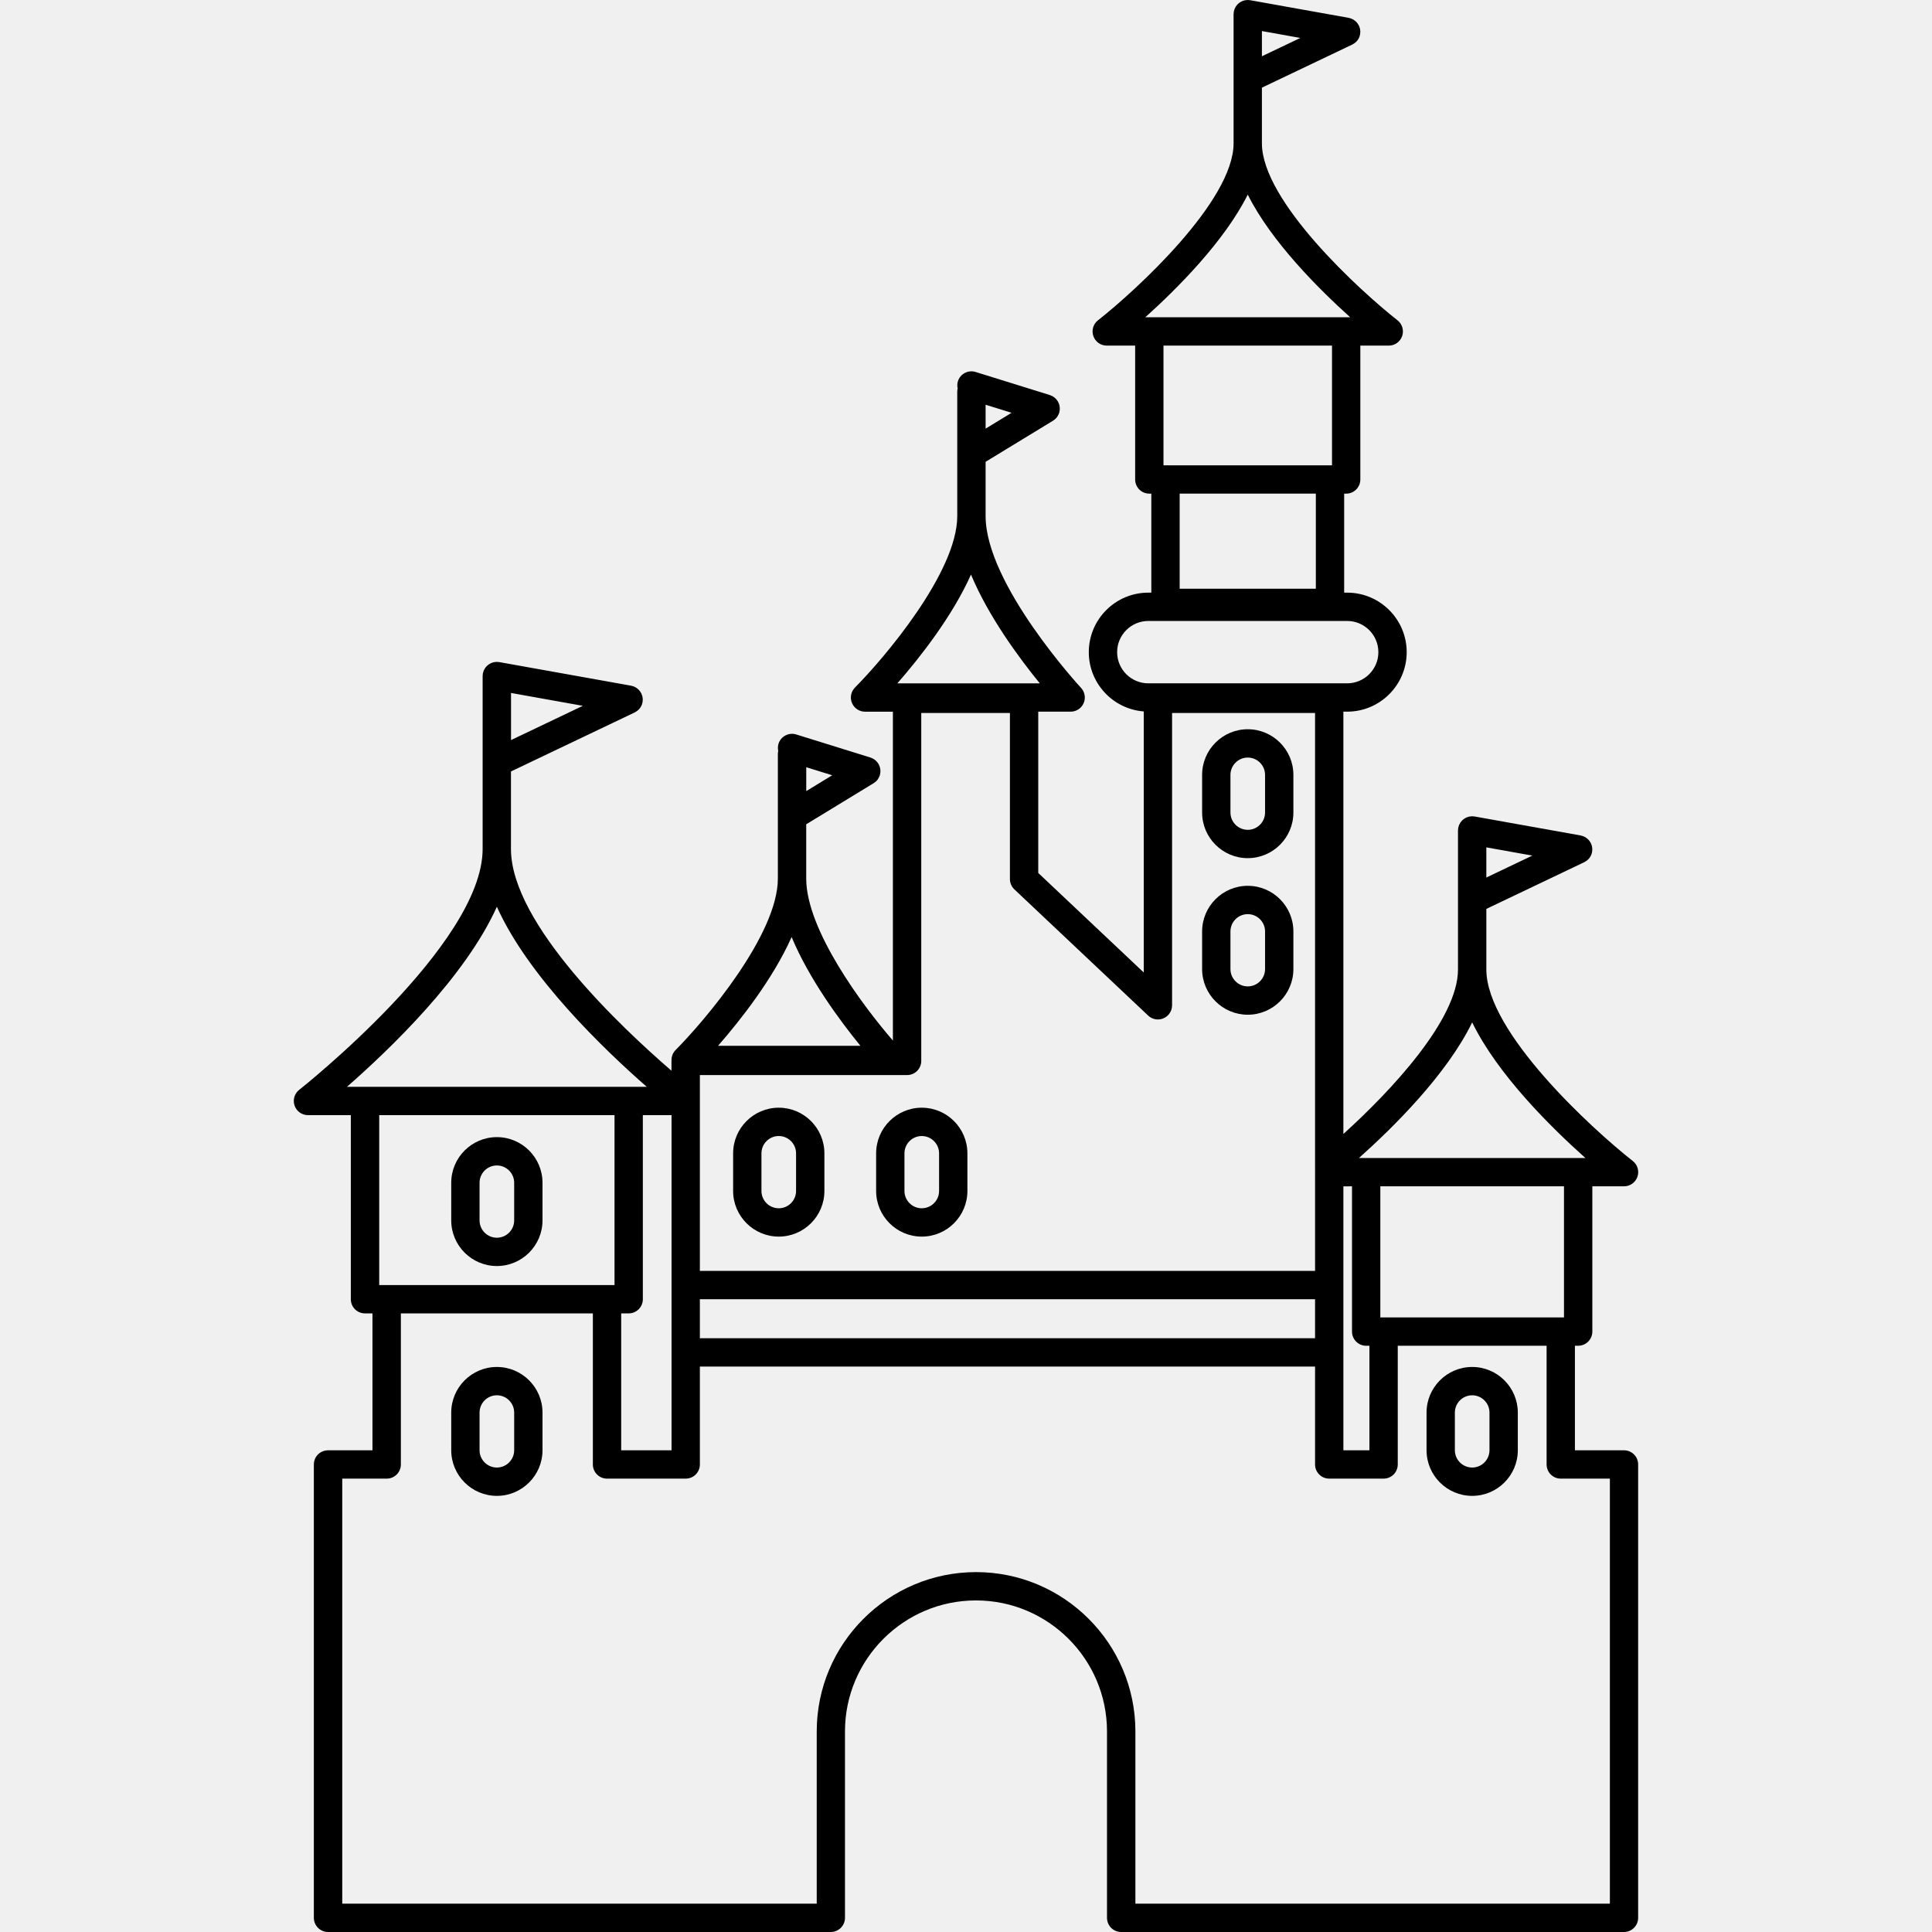
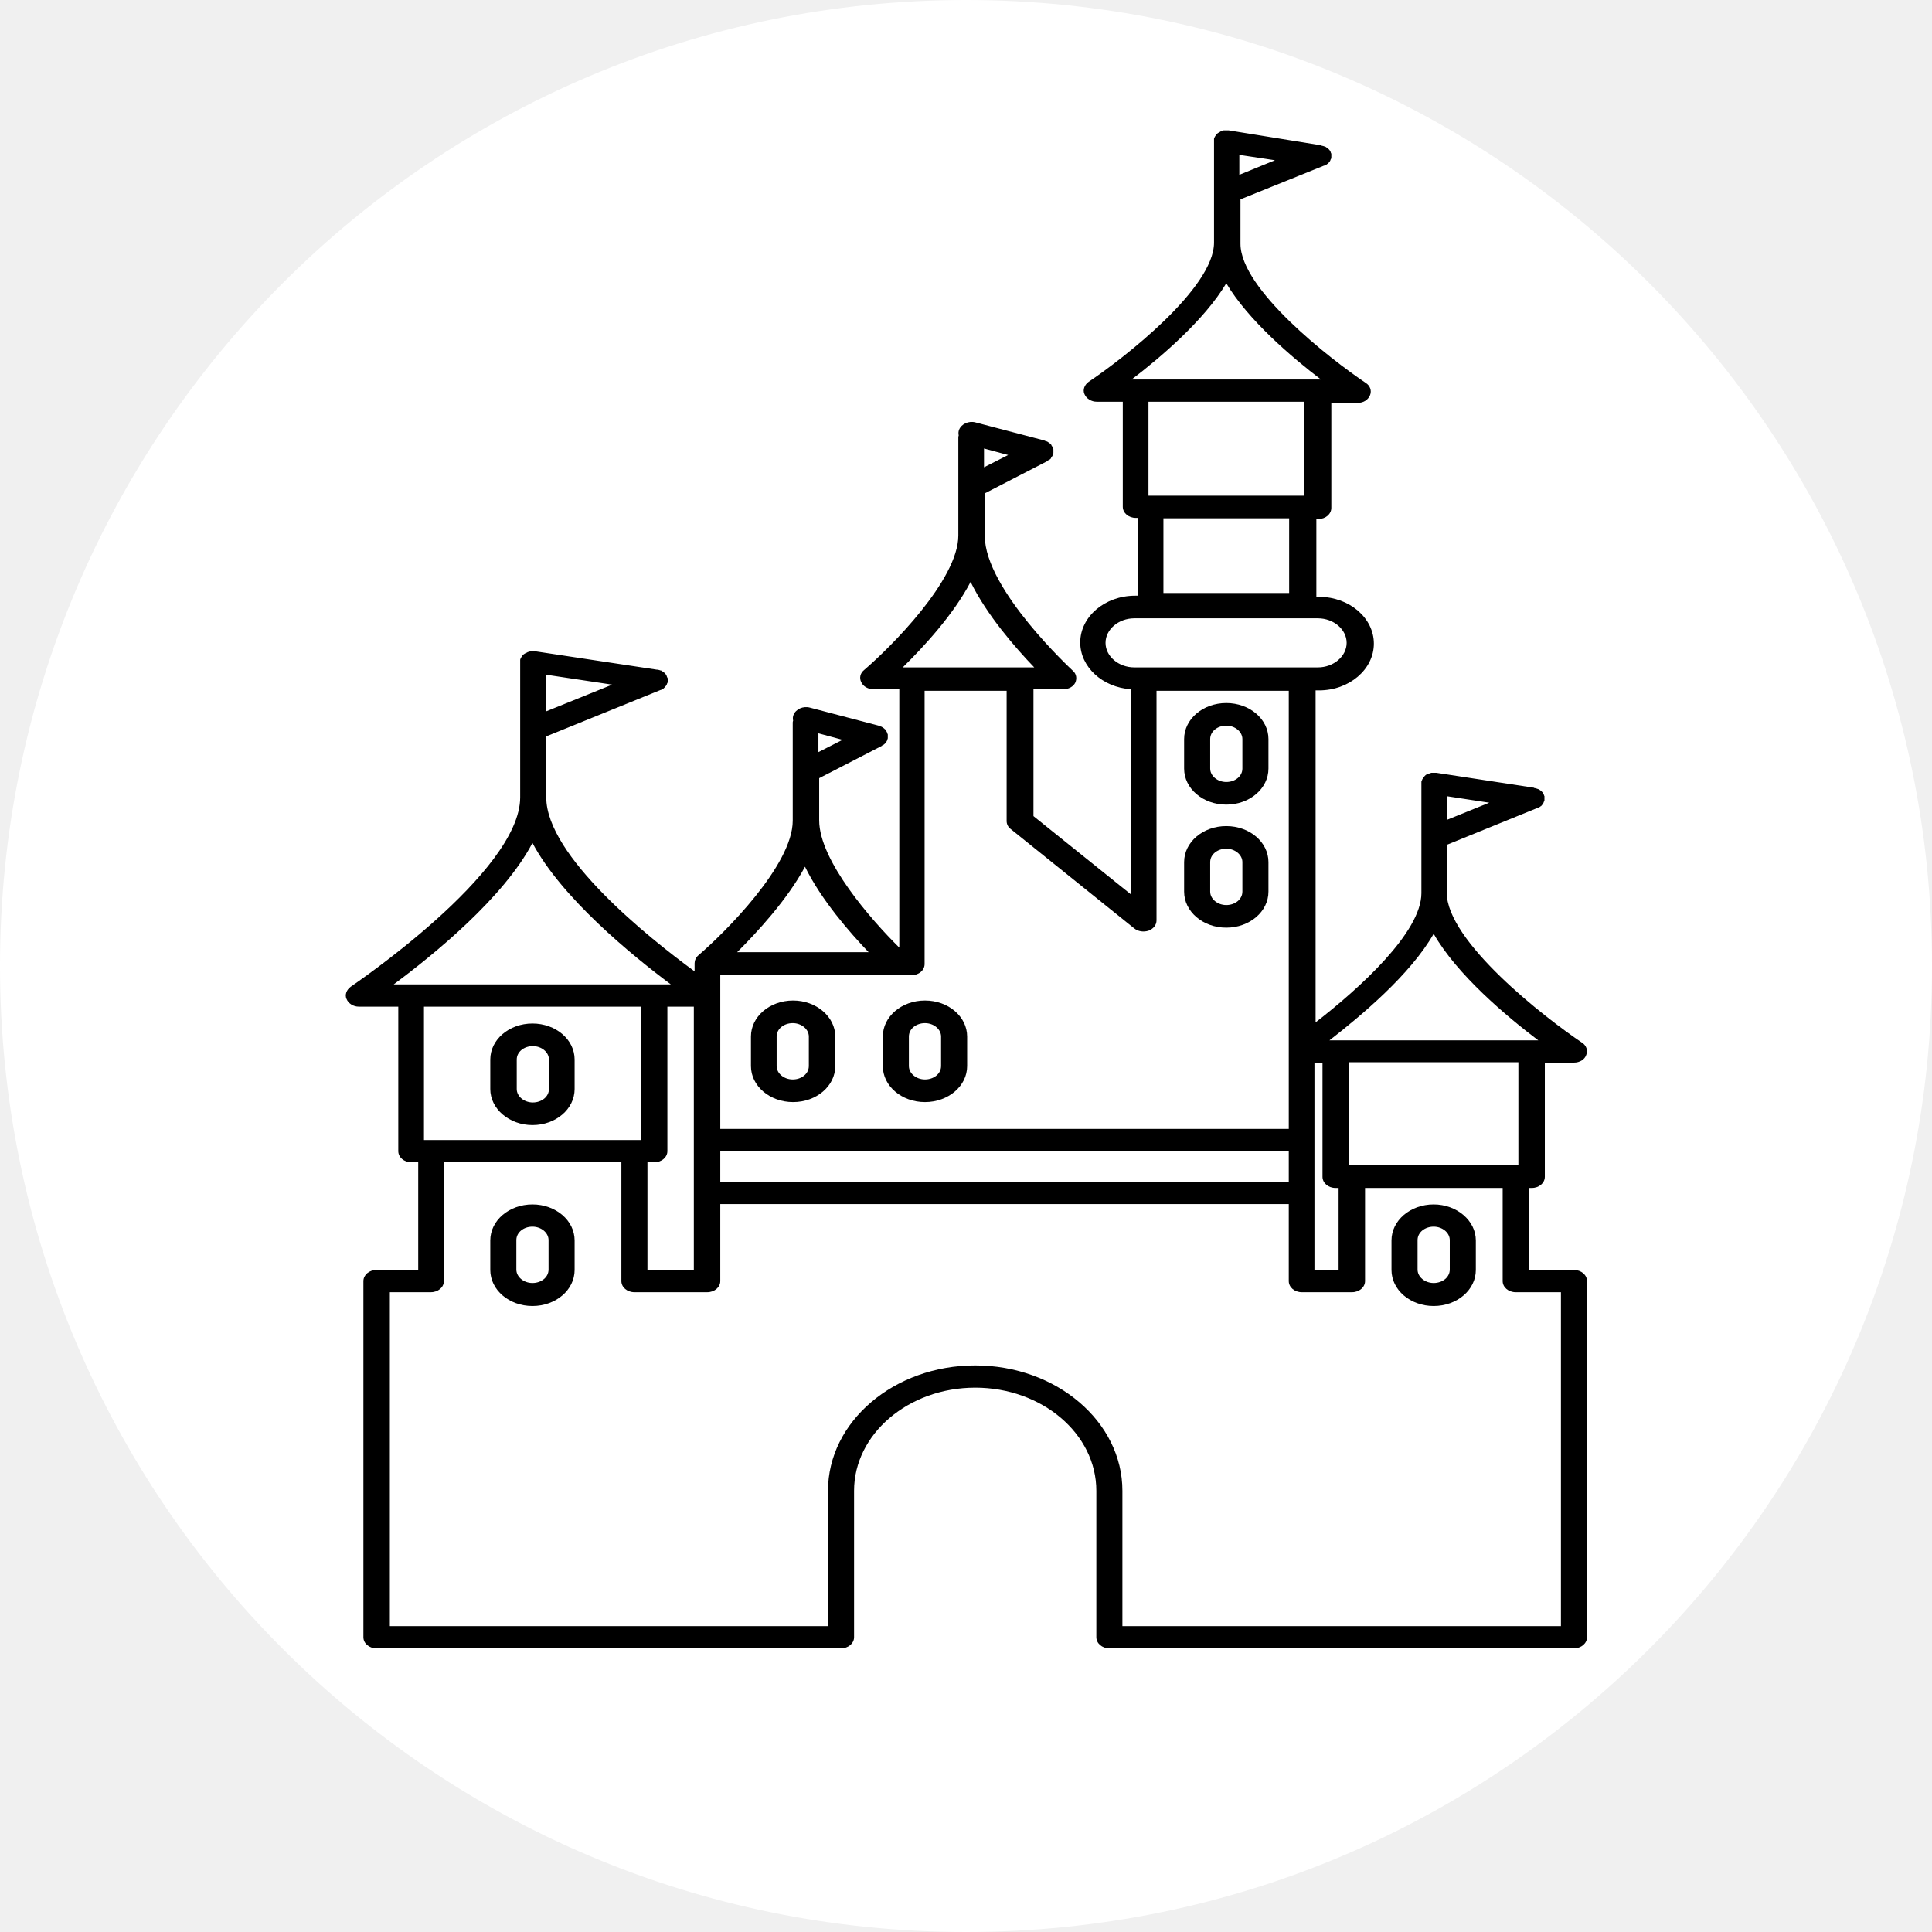
- <svg xmlns="http://www.w3.org/2000/svg" version="1.1" id="Capa_1" x="0px" y="0px" width="529.227px" height="529.227px" viewBox="0 0 529.227 529.227" style="enable-background:new 0 0 529.227 529.227;" xml:space="preserve">
+ <svg xmlns="http://www.w3.org/2000/svg" version="1.1" id="Capa_1" x="0px" y="0px" viewBox="0 0 504 504" style="enable-background:new 0 0 504 504;" xml:space="preserve">
+   <style type="text/css">
+ 	.st0{fill:#FFFFFF;}
+ </style>
+   <circle class="st0" cx="252" cy="252" r="252" />
  <g>
    <g>
-       <path d="M444.866,397.277h-13.453v-28.641h0.891c2.143,0,3.88-1.736,3.88-3.881v-39.792h8.684c1.654,0,3.128-1.052,3.669-2.614    c0.54-1.562,0.027-3.296-1.271-4.318c-11.157-8.766-40.114-35.275-40.114-52.453v-16.604l26.823-12.796    c0.039-0.02,0.07-0.045,0.106-0.066c0.141-0.072,0.272-0.155,0.404-0.243c0.075-0.052,0.152-0.098,0.222-0.153    c0.128-0.101,0.242-0.213,0.356-0.328c0.054-0.055,0.114-0.104,0.164-0.162c0.307-0.354,0.556-0.767,0.721-1.225    c0.029-0.08,0.045-0.166,0.068-0.246c0.036-0.13,0.082-0.254,0.105-0.392c0.002-0.018,0.001-0.033,0.004-0.053    c0.027-0.152,0.028-0.308,0.036-0.465c0.004-0.101,0.021-0.202,0.016-0.301c-0.004-0.126-0.027-0.25-0.047-0.377    c-0.018-0.128-0.024-0.256-0.056-0.381c-0.022-0.096-0.062-0.188-0.091-0.285c-0.048-0.148-0.094-0.3-0.159-0.441    c-0.008-0.019-0.01-0.034-0.021-0.051c-0.035-0.083-0.092-0.151-0.136-0.229c-0.076-0.129-0.144-0.257-0.229-0.376    c-0.075-0.1-0.156-0.188-0.238-0.278c-0.083-0.097-0.169-0.195-0.264-0.285c-0.088-0.083-0.188-0.155-0.286-0.229    c-0.104-0.08-0.202-0.159-0.313-0.228c-0.104-0.065-0.218-0.115-0.327-0.171c-0.114-0.057-0.227-0.116-0.346-0.161    c-0.136-0.05-0.271-0.08-0.409-0.116c-0.092-0.023-0.176-0.06-0.27-0.078l-29.033-5.2c-0.112-0.02-0.223-0.015-0.334-0.025    c-0.117-0.011-0.229-0.035-0.35-0.035c-0.021,0-0.032,0.005-0.052,0.005c-0.144,0.002-0.283,0.027-0.424,0.043    c-0.116,0.015-0.235,0.021-0.349,0.043c-0.128,0.026-0.244,0.075-0.367,0.114c-0.118,0.038-0.241,0.068-0.352,0.116    c-0.117,0.05-0.225,0.12-0.335,0.183c-0.105,0.059-0.217,0.109-0.314,0.178c-0.118,0.08-0.222,0.18-0.33,0.272    c-0.08,0.067-0.163,0.127-0.238,0.201c-0.104,0.106-0.189,0.226-0.284,0.344c-0.062,0.078-0.132,0.151-0.188,0.234    c-0.075,0.108-0.129,0.231-0.188,0.348c-0.058,0.108-0.121,0.212-0.168,0.325c-0.042,0.102-0.065,0.211-0.1,0.317    c-0.043,0.14-0.094,0.28-0.123,0.43c-0.002,0.016-0.01,0.027-0.012,0.045c-0.024,0.116-0.02,0.231-0.028,0.347    c-0.01,0.112-0.033,0.222-0.033,0.338v38.103c0,13.652-18.29,33.193-31.396,45.041V194.944h1.041    c8.989,0,16.303-7.312,16.303-16.3c0-8.989-7.312-16.303-16.303-16.303h-0.825v-27.119h0.55c2.145,0,3.88-1.737,3.88-3.88V94.674    h7.786c1.652,0,3.125-1.051,3.667-2.614c0.541-1.563,0.028-3.298-1.271-4.319c-10.331-8.116-37.144-32.65-37.144-48.487V24.012    l24.754-11.806c0.039-0.019,0.07-0.045,0.106-0.063c0.141-0.072,0.273-0.156,0.403-0.245c0.076-0.05,0.151-0.097,0.224-0.152    c0.127-0.101,0.242-0.213,0.354-0.328c0.055-0.054,0.115-0.104,0.164-0.161c0.31-0.354,0.559-0.769,0.724-1.226    c0.025-0.08,0.043-0.165,0.067-0.247c0.036-0.129,0.081-0.255,0.106-0.39c0.002-0.019,0.001-0.035,0.004-0.054    c0.026-0.153,0.028-0.309,0.036-0.466c0.004-0.101,0.019-0.2,0.015-0.3c-0.003-0.127-0.027-0.249-0.046-0.376    c-0.017-0.13-0.024-0.257-0.056-0.383c-0.023-0.096-0.063-0.188-0.093-0.285c-0.048-0.148-0.093-0.299-0.159-0.441    c-0.009-0.018-0.011-0.032-0.02-0.051c-0.039-0.083-0.095-0.154-0.141-0.234c-0.073-0.125-0.139-0.252-0.226-0.369    c-0.074-0.104-0.162-0.194-0.242-0.29c-0.082-0.093-0.161-0.188-0.252-0.271c-0.096-0.089-0.2-0.164-0.305-0.243    c-0.095-0.074-0.188-0.149-0.293-0.212c-0.114-0.071-0.235-0.127-0.355-0.187c-0.104-0.051-0.205-0.106-0.314-0.146    c-0.146-0.056-0.298-0.092-0.451-0.13c-0.08-0.021-0.153-0.053-0.236-0.069L342.479,0.06c-0.114-0.021-0.227-0.017-0.339-0.026    C342.024,0.023,341.912,0,341.794,0c-0.019,0-0.031,0.004-0.049,0.005c-0.146,0.002-0.29,0.026-0.433,0.045    c-0.114,0.014-0.23,0.018-0.341,0.041c-0.116,0.027-0.228,0.071-0.341,0.104c-0.13,0.042-0.262,0.076-0.387,0.13    c-0.087,0.037-0.168,0.091-0.253,0.137c-0.134,0.072-0.273,0.137-0.396,0.223c-0.086,0.058-0.159,0.133-0.241,0.198    c-0.111,0.09-0.229,0.174-0.326,0.276c-0.083,0.085-0.152,0.185-0.229,0.276c-0.08,0.1-0.169,0.192-0.24,0.3    c-0.065,0.098-0.111,0.206-0.168,0.31c-0.065,0.119-0.136,0.233-0.188,0.359c-0.038,0.098-0.062,0.203-0.093,0.304    c-0.046,0.146-0.097,0.287-0.127,0.44c-0.002,0.015-0.01,0.028-0.014,0.045c-0.021,0.116-0.018,0.231-0.026,0.347    c-0.01,0.112-0.031,0.221-0.031,0.339v35.375c0,15.837-26.812,40.371-37.144,48.487c-1.303,1.021-1.811,2.756-1.27,4.319    c0.54,1.562,2.012,2.614,3.666,2.614h7.785v36.668c0,2.143,1.737,3.88,3.879,3.88h0.551v27.119h-0.826    c-8.987,0-16.3,7.313-16.3,16.302c0,8.566,6.646,15.596,15.052,16.239v71.509l-28.9-27.267v-44.178h8.878    c1.542,0,2.938-0.915,3.557-2.33c0.618-1.414,0.337-3.059-0.715-4.19c-0.26-0.282-26.14-28.365-26.14-47.051V126.5l18.478-11.266    c0.033-0.021,0.062-0.049,0.095-0.071c0.146-0.096,0.284-0.201,0.417-0.316c0.052-0.044,0.104-0.085,0.151-0.131    c0.168-0.16,0.322-0.333,0.46-0.521c0.019-0.025,0.027-0.051,0.045-0.076c0.114-0.164,0.215-0.337,0.302-0.52    c0.037-0.08,0.064-0.162,0.098-0.243c0.037-0.093,0.082-0.184,0.113-0.282c0.013-0.037,0.014-0.075,0.024-0.11    c0.038-0.138,0.063-0.28,0.083-0.422c0.021-0.112,0.041-0.226,0.048-0.338c0.012-0.13,0.007-0.263,0.002-0.395    c-0.004-0.122-0.004-0.241-0.02-0.359c-0.016-0.125-0.045-0.247-0.074-0.372c-0.025-0.123-0.053-0.243-0.091-0.364    c-0.037-0.112-0.087-0.221-0.135-0.332c-0.057-0.127-0.11-0.25-0.18-0.371c-0.021-0.033-0.029-0.074-0.052-0.107    c-0.04-0.066-0.095-0.12-0.138-0.184c-0.079-0.113-0.16-0.227-0.25-0.332c-0.081-0.092-0.167-0.178-0.254-0.261    c-0.093-0.089-0.189-0.175-0.291-0.256c-0.103-0.08-0.206-0.149-0.315-0.217c-0.104-0.065-0.205-0.128-0.314-0.184    c-0.127-0.063-0.255-0.113-0.386-0.163c-0.072-0.027-0.136-0.067-0.21-0.089l-20.34-6.324c-2.047-0.637-4.221,0.507-4.857,2.553    c-0.204,0.661-0.207,1.329-0.071,1.96c-0.063,0.279-0.104,0.564-0.104,0.859v34.109c0,15.44-20.221,39.128-28.012,46.954    c-1.104,1.11-1.434,2.777-0.834,4.227c0.602,1.447,2.015,2.393,3.582,2.393h7.636v90.092c-8.334-9.629-23.745-30.334-23.745-44.37    v-14.875l18.479-11.266c0.034-0.021,0.061-0.049,0.095-0.071c0.146-0.096,0.284-0.202,0.418-0.315    c0.052-0.044,0.106-0.084,0.154-0.132c0.167-0.16,0.323-0.332,0.458-0.522c0.013-0.02,0.024-0.039,0.036-0.056    c0.117-0.172,0.224-0.351,0.314-0.542c0.032-0.075,0.061-0.15,0.088-0.228c0.041-0.097,0.087-0.191,0.12-0.296    c0.013-0.038,0.014-0.08,0.025-0.117c0.036-0.135,0.06-0.268,0.081-0.403c0.02-0.118,0.041-0.236,0.05-0.353    c0.011-0.128,0.004-0.252,0-0.38c-0.005-0.126-0.005-0.248-0.02-0.372c-0.016-0.125-0.046-0.243-0.072-0.364    c-0.029-0.125-0.053-0.249-0.094-0.369c-0.036-0.112-0.086-0.22-0.135-0.33c-0.056-0.127-0.11-0.252-0.18-0.373    c-0.02-0.036-0.027-0.073-0.052-0.107c-0.04-0.068-0.093-0.121-0.136-0.185c-0.081-0.115-0.161-0.228-0.252-0.332    c-0.081-0.092-0.166-0.179-0.256-0.263c-0.09-0.086-0.186-0.175-0.288-0.252c-0.104-0.08-0.21-0.151-0.319-0.22    c-0.103-0.064-0.204-0.129-0.312-0.183c-0.126-0.063-0.255-0.115-0.389-0.166c-0.071-0.026-0.135-0.064-0.207-0.086l-20.34-6.325    c-2.045-0.637-4.222,0.508-4.857,2.554c-0.204,0.661-0.207,1.328-0.073,1.961c-0.062,0.276-0.104,0.562-0.104,0.858v34.109    c0,15.442-20.218,39.13-28.009,46.955c-0.771,0.772-1.154,1.813-1.118,2.864c-0.001,0.043-0.014,0.082-0.014,0.127v2.686    c-13.478-11.632-43.969-40.223-43.969-60.734v-21.243l33.897-16.169c0.037-0.018,0.069-0.045,0.105-0.064    c0.141-0.074,0.276-0.158,0.407-0.245c0.074-0.051,0.15-0.098,0.218-0.153c0.131-0.103,0.248-0.217,0.364-0.337    c0.052-0.052,0.108-0.098,0.158-0.153c0.309-0.354,0.557-0.769,0.722-1.226c0.029-0.079,0.043-0.159,0.067-0.241    c0.036-0.131,0.083-0.258,0.108-0.397c0.003-0.019,0.001-0.037,0.004-0.055c0.025-0.15,0.027-0.303,0.034-0.455    c0.005-0.104,0.022-0.21,0.018-0.312c-0.004-0.122-0.029-0.243-0.044-0.363c-0.02-0.134-0.028-0.267-0.058-0.395    c-0.023-0.092-0.062-0.182-0.091-0.271c-0.049-0.155-0.096-0.309-0.162-0.458c-0.007-0.016-0.01-0.031-0.017-0.048    c-0.039-0.08-0.093-0.145-0.136-0.223c-0.073-0.13-0.144-0.261-0.232-0.382c-0.074-0.102-0.157-0.189-0.241-0.283    c-0.082-0.095-0.164-0.192-0.256-0.278c-0.094-0.088-0.196-0.162-0.298-0.241c-0.099-0.075-0.192-0.151-0.299-0.217    c-0.113-0.07-0.233-0.125-0.35-0.183c-0.105-0.052-0.208-0.107-0.32-0.148c-0.149-0.056-0.301-0.094-0.456-0.131    c-0.08-0.021-0.149-0.052-0.23-0.066l-36.106-6.466c-0.107-0.019-0.215-0.014-0.322-0.024c-0.121-0.012-0.237-0.036-0.36-0.036    c-0.02,0-0.035,0.005-0.055,0.005c-0.132,0.001-0.256,0.026-0.385,0.039c-0.131,0.016-0.264,0.022-0.39,0.05    c-0.103,0.021-0.196,0.062-0.295,0.091c-0.145,0.044-0.293,0.08-0.427,0.14c-0.083,0.036-0.157,0.087-0.237,0.131    c-0.139,0.074-0.284,0.141-0.411,0.233c-0.088,0.058-0.162,0.134-0.244,0.198c-0.109,0.088-0.224,0.174-0.323,0.273    c-0.083,0.085-0.156,0.188-0.233,0.283c-0.08,0.097-0.164,0.188-0.235,0.294c-0.065,0.098-0.112,0.207-0.169,0.311    c-0.064,0.119-0.134,0.234-0.187,0.358c-0.041,0.099-0.062,0.205-0.095,0.307c-0.047,0.143-0.095,0.286-0.126,0.437    c-0.002,0.016-0.01,0.028-0.012,0.044c-0.023,0.117-0.02,0.232-0.028,0.349c-0.01,0.112-0.033,0.222-0.033,0.336v47.38    c0,26.199-49.742,65.576-50.246,65.97c-1.3,1.023-1.81,2.757-1.27,4.32c0.541,1.562,2.013,2.613,3.666,2.613h11.743v50.428    c0,2.143,1.737,3.881,3.88,3.881h2.051v37.504H89.852c-2.142,0-3.879,1.736-3.879,3.879v124.188c0,2.143,1.737,3.879,3.879,3.879    h137.73c2.142,0,3.88-1.736,3.88-3.879v-51.059c0-19.789,16.099-35.887,35.888-35.887c19.787,0,35.887,16.098,35.887,35.887    v51.059c0,2.143,1.736,3.879,3.88,3.879h137.733c2.144,0,3.88-1.736,3.88-3.879V401.158    C448.746,399.012,447.007,397.277,444.866,397.277z M345.672,8.51l10.522,1.884l-10.522,5.02V8.51z M341.792,53.309    c6.446,12.896,19.506,25.908,28.071,33.603h-1.108h-53.922h-1.107C322.288,79.216,335.345,66.206,341.792,53.309z M364.875,94.67    v32.789h-0.55h-45.064h-0.551V94.67H364.875z M360.445,135.221v26.039h-37.305v-26.039H360.445z M269.986,110.867l7.107,2.21    l-7.107,4.335V110.867z M265.981,157.391c4.821,11.552,13.245,22.928,18.845,29.794h-39.011    C251.834,180.291,260.828,168.931,265.981,157.391z M428.42,360.878h-0.889h-48.533h-0.889v-35.914h50.31L428.42,360.878    L428.42,360.878z M407.147,232.115l12.596,2.257l-12.596,6.009V232.115z M403.269,280.059c6.959,14.305,21.7,28.846,31.01,37.146    h-1.975h-58.069h-1.976C381.564,308.904,396.309,294.367,403.269,280.059z M370.352,324.966v39.794    c0,2.143,1.736,3.881,3.88,3.881h0.89v28.639h-7.132v-72.312L370.352,324.966L370.352,324.966z M191.713,355.891H360.23v10.689    H191.713V355.891z M306.014,178.642c0-4.713,3.833-8.543,8.54-8.543h54.475c4.713,0,8.544,3.833,8.544,8.543    c0,4.71-3.833,8.541-8.544,8.541h-54.475C309.847,187.185,306.014,183.352,306.014,178.642z M314.522,278.203    c1.124,1.062,2.774,1.357,4.197,0.742c1.425-0.615,2.345-2.018,2.345-3.564v-80.072h39.166v121.962    c0,1.269,0.002,4.016,0.002,7.405v23.454H191.713V294.49h56.766c2.143,0,3.879-1.735,3.879-3.881v-95.298h24.287v45.485    c0,1.068,0.439,2.089,1.215,2.823L314.522,278.203z M220.855,210.16l7.107,2.21l-7.107,4.335V210.16z M216.847,256.684    c4.826,11.555,13.247,22.93,18.85,29.795h-39.011C202.705,279.586,211.698,268.227,216.847,256.684z M183.954,397.277H170.16    v-37.504h2.053c2.143,0,3.879-1.738,3.879-3.879v-50.429h7.862V397.277L183.954,397.277z M139.985,189.821l19.669,3.524    l-19.669,9.382V189.821z M136.106,248.383c8.587,19.156,29.364,39.09,41.054,49.322h-4.946H99.999h-4.948    C106.741,287.472,127.518,267.54,136.106,248.383z M168.333,305.466v46.548h-2.053h-60.352h-2.051v-46.548H168.333z     M440.986,521.463h-129.97v-47.176c0-24.064-19.583-43.646-43.646-43.646c-24.067,0-43.646,19.582-43.646,43.646v47.176H93.752    V405.037h12.177c2.141,0,3.88-1.738,3.88-3.881v-41.383h52.592v41.383c0,2.143,1.737,3.881,3.88,3.881h21.554    c2.141,0,3.879-1.738,3.879-3.881V374.34h168.517v26.816c0,2.143,1.736,3.881,3.88,3.881h14.892c2.144,0,3.88-1.738,3.88-3.881    v-32.52h40.773v32.52c0,2.143,1.736,3.881,3.88,3.881h13.452v116.426H440.986z" />
-       <path d="M136.106,346.8c6.893,0,12.5-5.608,12.5-12.503v-10.305c0-6.894-5.607-12.502-12.5-12.502    c-6.895,0-12.502,5.608-12.502,12.502v10.306C123.604,341.193,129.212,346.8,136.106,346.8z M131.363,323.994    c0-2.613,2.127-4.741,4.742-4.741c2.613,0,4.741,2.128,4.741,4.741v10.307c0,2.614-2.13,4.743-4.741,4.743    c-2.615,0-4.742-2.129-4.742-4.743V323.994z" />
-       <path d="M136.106,374.449c-6.895,0-12.502,5.607-12.502,12.5v10.305c0,6.895,5.607,12.504,12.502,12.504    c6.893,0,12.5-5.609,12.5-12.504v-10.305C148.606,380.057,142.998,374.449,136.106,374.449z M140.847,397.254    c0,2.615-2.13,4.744-4.741,4.744c-2.615,0-4.742-2.129-4.742-4.744v-10.305c0-2.615,2.127-4.742,4.742-4.742    c2.613,0,4.741,2.127,4.741,4.742V397.254z" />
-       <path d="M403.269,374.449c-6.894,0-12.5,5.607-12.5,12.5v10.305c0,6.895,5.606,12.504,12.5,12.504s12.501-5.609,12.501-12.504    v-10.305C415.77,380.057,410.159,374.449,403.269,374.449z M408.009,397.254c0,2.615-2.129,4.744-4.74,4.744    c-2.614,0-4.741-2.129-4.741-4.744v-10.305c0-2.615,2.127-4.742,4.741-4.742c2.612,0,4.74,2.127,4.74,4.742V397.254z" />
-       <path d="M341.794,235.069c6.894,0,12.5-5.607,12.5-12.501V212.26c0-6.894-5.606-12.501-12.5-12.501s-12.501,5.607-12.501,12.501    v10.308C329.293,229.462,334.9,235.069,341.794,235.069z M337.054,212.26c0-2.614,2.127-4.741,4.74-4.741    c2.612,0,4.74,2.127,4.74,4.741v10.308c0,2.614-2.129,4.742-4.74,4.742c-2.613,0-4.74-2.128-4.74-4.742V212.26z" />
-       <path d="M341.794,277.959c6.894,0,12.5-5.61,12.5-12.502V255.15c0-6.894-5.606-12.501-12.5-12.501s-12.501,5.607-12.501,12.501    v10.307C329.293,272.348,334.9,277.959,341.794,277.959z M337.054,255.15c0-2.614,2.127-4.742,4.74-4.742    c2.612,0,4.74,2.128,4.74,4.742v10.307c0,2.613-2.129,4.742-4.74,4.742c-2.613,0-4.74-2.129-4.74-4.742V255.15z" />
-       <path d="M213.323,303.429c-6.893,0-12.5,5.608-12.5,12.503v10.307c0,6.893,5.607,12.5,12.5,12.5c6.894,0,12.501-5.607,12.501-12.5    v-10.307C225.824,309.039,220.217,303.429,213.323,303.429z M218.064,326.238c0,2.613-2.129,4.74-4.741,4.74    c-2.614,0-4.741-2.127-4.741-4.74v-10.307c0-2.615,2.127-4.742,4.741-4.742c2.613,0,4.741,2.127,4.741,4.742V326.238z" />
-       <path d="M252.497,303.429c-6.894,0-12.501,5.608-12.501,12.503v10.307c0,6.893,5.607,12.5,12.501,12.5    c6.893,0,12.5-5.607,12.5-12.5v-10.307C264.996,309.039,259.39,303.429,252.497,303.429z M257.238,326.238    c0,2.613-2.13,4.74-4.741,4.74c-2.614,0-4.741-2.127-4.741-4.74v-10.307c0-2.615,2.127-4.742,4.741-4.742    c2.612,0,4.741,2.127,4.741,4.742V326.238z" />
+       <path d="M410.6,331.3h-11.8v-21.4h0.8c1.9,0,3.4-1.3,3.4-2.9v-29.8h7.6c1.5,0,2.8-0.8,3.2-2c0.5-1.2,0-2.5-1.1-3.2    c-9.8-6.6-35.3-26.4-35.3-39.2v-12.4l23.6-9.6c0,0,0.1,0,0.1,0c0.1-0.1,0.2-0.1,0.4-0.2c0.1,0,0.1-0.1,0.2-0.1    c0.1-0.1,0.2-0.2,0.3-0.2c0,0,0.1-0.1,0.1-0.1c0.3-0.3,0.5-0.6,0.6-0.9c0-0.1,0-0.1,0.1-0.2c0-0.1,0.1-0.2,0.1-0.3c0,0,0,0,0,0    c0-0.1,0-0.2,0-0.3c0-0.1,0-0.2,0-0.2c0-0.1,0-0.2,0-0.3c0-0.1,0-0.2,0-0.3c0-0.1-0.1-0.1-0.1-0.2c0-0.1-0.1-0.2-0.1-0.3    c0,0,0,0,0,0c0-0.1-0.1-0.1-0.1-0.2c-0.1-0.1-0.1-0.2-0.2-0.3c-0.1-0.1-0.1-0.1-0.2-0.2c-0.1-0.1-0.1-0.1-0.2-0.2    c-0.1-0.1-0.2-0.1-0.3-0.2c-0.1-0.1-0.2-0.1-0.3-0.2c-0.1,0-0.2-0.1-0.3-0.1c-0.1,0-0.2-0.1-0.3-0.1c-0.1,0-0.2-0.1-0.4-0.1    c-0.1,0-0.2,0-0.2-0.1l-25.5-3.9c-0.1,0-0.2,0-0.3,0c-0.1,0-0.2,0-0.3,0c0,0,0,0,0,0c-0.1,0-0.2,0-0.4,0c-0.1,0-0.2,0-0.3,0    c-0.1,0-0.2,0.1-0.3,0.1c-0.1,0-0.2,0.1-0.3,0.1c-0.1,0-0.2,0.1-0.3,0.1c-0.1,0-0.2,0.1-0.3,0.1c-0.1,0.1-0.2,0.1-0.3,0.2    c-0.1,0.1-0.1,0.1-0.2,0.2c-0.1,0.1-0.2,0.2-0.2,0.3c-0.1,0.1-0.1,0.1-0.2,0.2c-0.1,0.1-0.1,0.2-0.2,0.3c-0.1,0.1-0.1,0.2-0.1,0.2    c0,0.1-0.1,0.2-0.1,0.2c0,0.1-0.1,0.2-0.1,0.3c0,0,0,0,0,0c0,0.1,0,0.2,0,0.3c0,0.1,0,0.2,0,0.3v28.5c0,10.2-16.1,24.8-27.6,33.7    v-86.6h0.9c7.9,0,14.3-5.5,14.3-12.2c0-6.7-6.4-12.2-14.3-12.2h-0.7v-20.3h0.5c1.9,0,3.4-1.3,3.4-2.9v-27.4h6.9    c1.5,0,2.7-0.8,3.2-2c0.5-1.2,0-2.5-1.1-3.2c-9.1-6.1-32.7-24.4-32.7-36.3V52l21.8-8.8c0,0,0.1,0,0.1,0c0.1-0.1,0.2-0.1,0.4-0.2    c0.1,0,0.1-0.1,0.2-0.1c0.1-0.1,0.2-0.2,0.3-0.2c0,0,0.1-0.1,0.1-0.1c0.3-0.3,0.5-0.6,0.6-0.9c0-0.1,0-0.1,0.1-0.2    c0-0.1,0.1-0.2,0.1-0.3c0,0,0,0,0,0c0-0.1,0-0.2,0-0.3c0-0.1,0-0.1,0-0.2c0-0.1,0-0.2,0-0.3c0-0.1,0-0.2,0-0.3    c0-0.1-0.1-0.1-0.1-0.2c0-0.1-0.1-0.2-0.1-0.3c0,0,0,0,0,0c0-0.1-0.1-0.1-0.1-0.2c-0.1-0.1-0.1-0.2-0.2-0.3    c-0.1-0.1-0.1-0.1-0.2-0.2c-0.1-0.1-0.1-0.1-0.2-0.2c-0.1-0.1-0.2-0.1-0.3-0.2c-0.1-0.1-0.2-0.1-0.3-0.2c-0.1-0.1-0.2-0.1-0.3-0.1    c-0.1,0-0.2-0.1-0.3-0.1c-0.1,0-0.3-0.1-0.4-0.1c-0.1,0-0.1,0-0.2-0.1L320.5,34c-0.1,0-0.2,0-0.3,0c-0.1,0-0.2,0-0.3,0    c0,0,0,0,0,0c-0.1,0-0.3,0-0.4,0c-0.1,0-0.2,0-0.3,0c-0.1,0-0.2,0.1-0.3,0.1c-0.1,0-0.2,0.1-0.3,0.1c-0.1,0-0.1,0.1-0.2,0.1    c-0.1,0.1-0.2,0.1-0.3,0.2c-0.1,0-0.1,0.1-0.2,0.1c-0.1,0.1-0.2,0.1-0.3,0.2c-0.1,0.1-0.1,0.1-0.2,0.2c-0.1,0.1-0.1,0.1-0.2,0.2    c-0.1,0.1-0.1,0.2-0.1,0.2c-0.1,0.1-0.1,0.2-0.2,0.3c0,0.1-0.1,0.2-0.1,0.2c0,0.1-0.1,0.2-0.1,0.3c0,0,0,0,0,0c0,0.1,0,0.2,0,0.3    c0,0.1,0,0.2,0,0.3v26.5c0,11.9-23.6,30.2-32.7,36.3c-1.1,0.8-1.6,2.1-1.1,3.2c0.5,1.2,1.8,2,3.2,2h6.8v27.4    c0,1.6,1.5,2.9,3.4,2.9h0.5v20.3h-0.7c-7.9,0-14.3,5.5-14.3,12.2c0,6.4,5.8,11.7,13.2,12.2v53.5l-25.4-20.4v-33.1h7.8    c1.4,0,2.6-0.7,3.1-1.7c0.5-1.1,0.3-2.3-0.6-3.1c-0.2-0.2-23-21.2-23-35.2v-11.1l16.3-8.4c0,0,0.1,0,0.1-0.1    c0.1-0.1,0.2-0.2,0.4-0.2c0,0,0.1-0.1,0.1-0.1c0.1-0.1,0.3-0.2,0.4-0.4c0,0,0,0,0-0.1c0.1-0.1,0.2-0.3,0.3-0.4    c0-0.1,0.1-0.1,0.1-0.2c0-0.1,0.1-0.1,0.1-0.2c0,0,0-0.1,0-0.1c0-0.1,0.1-0.2,0.1-0.3c0-0.1,0-0.2,0-0.3c0-0.1,0-0.2,0-0.3    c0-0.1,0-0.2,0-0.3c0-0.1,0-0.2-0.1-0.3c0-0.1,0-0.2-0.1-0.3c0-0.1-0.1-0.2-0.1-0.2c-0.1-0.1-0.1-0.2-0.2-0.3c0,0,0-0.1,0-0.1    c0,0-0.1-0.1-0.1-0.1c-0.1-0.1-0.1-0.2-0.2-0.2c-0.1-0.1-0.1-0.1-0.2-0.2c-0.1-0.1-0.2-0.1-0.3-0.2c-0.1-0.1-0.2-0.1-0.3-0.2    c-0.1,0-0.2-0.1-0.3-0.1c-0.1,0-0.2-0.1-0.3-0.1c-0.1,0-0.1-0.1-0.2-0.1l-17.9-4.7c-1.8-0.5-3.7,0.4-4.3,1.9    c-0.2,0.5-0.2,1-0.1,1.5c-0.1,0.2-0.1,0.4-0.1,0.6v25.5c0,11.6-17.8,29.3-24.6,35.1c-1,0.8-1.3,2.1-0.7,3.2    c0.5,1.1,1.8,1.8,3.2,1.8h6.7v67.4c-7.3-7.2-20.9-22.7-20.9-33.2V203l16.3-8.4c0,0,0.1,0,0.1-0.1c0.1-0.1,0.2-0.2,0.4-0.2    c0,0,0.1-0.1,0.1-0.1c0.1-0.1,0.3-0.2,0.4-0.4c0,0,0,0,0,0c0.1-0.1,0.2-0.3,0.3-0.4c0-0.1,0.1-0.1,0.1-0.2c0-0.1,0.1-0.1,0.1-0.2    c0,0,0-0.1,0-0.1c0-0.1,0.1-0.2,0.1-0.3c0-0.1,0-0.2,0-0.3c0-0.1,0-0.2,0-0.3c0-0.1,0-0.2,0-0.3c0-0.1,0-0.2-0.1-0.3    c0-0.1,0-0.2-0.1-0.3c0-0.1-0.1-0.2-0.1-0.2c0-0.1-0.1-0.2-0.2-0.3c0,0,0-0.1,0-0.1c0-0.1-0.1-0.1-0.1-0.1    c-0.1-0.1-0.1-0.2-0.2-0.2c-0.1-0.1-0.1-0.1-0.2-0.2c-0.1-0.1-0.2-0.1-0.3-0.2c-0.1-0.1-0.2-0.1-0.3-0.2c-0.1,0-0.2-0.1-0.3-0.1    c-0.1,0-0.2-0.1-0.3-0.1c-0.1,0-0.1,0-0.2-0.1l-17.9-4.7c-1.8-0.5-3.7,0.4-4.3,1.9c-0.2,0.5-0.2,1-0.1,1.5    c-0.1,0.2-0.1,0.4-0.1,0.6v25.5c0,11.6-17.8,29.3-24.6,35.1c-0.7,0.6-1,1.4-1,2.1c0,0,0,0.1,0,0.1v2    c-11.9-8.7-38.7-30.1-38.7-45.4v-15.9l29.8-12.1c0,0,0.1,0,0.1,0c0.1-0.1,0.2-0.1,0.4-0.2c0.1,0,0.1-0.1,0.2-0.1    c0.1-0.1,0.2-0.2,0.3-0.3c0,0,0.1-0.1,0.1-0.1c0.3-0.3,0.5-0.6,0.6-0.9c0-0.1,0-0.1,0.1-0.2c0-0.1,0.1-0.2,0.1-0.3c0,0,0,0,0,0    c0-0.1,0-0.2,0-0.3c0-0.1,0-0.2,0-0.2c0-0.1,0-0.2,0-0.3c0-0.1,0-0.2-0.1-0.3c0-0.1-0.1-0.1-0.1-0.2c0-0.1-0.1-0.2-0.1-0.3    c0,0,0,0,0,0c0-0.1-0.1-0.1-0.1-0.2c-0.1-0.1-0.1-0.2-0.2-0.3c-0.1-0.1-0.1-0.1-0.2-0.2c-0.1-0.1-0.1-0.1-0.2-0.2    c-0.1-0.1-0.2-0.1-0.3-0.2c-0.1-0.1-0.2-0.1-0.3-0.2c-0.1-0.1-0.2-0.1-0.3-0.1c-0.1,0-0.2-0.1-0.3-0.1c-0.1,0-0.3-0.1-0.4-0.1    c-0.1,0-0.1,0-0.2,0l-31.8-4.8c-0.1,0-0.2,0-0.3,0c-0.1,0-0.2,0-0.3,0c0,0,0,0,0,0c-0.1,0-0.2,0-0.3,0c-0.1,0-0.2,0-0.3,0    c-0.1,0-0.2,0-0.3,0.1c-0.1,0-0.3,0.1-0.4,0.1c-0.1,0-0.1,0.1-0.2,0.1c-0.1,0.1-0.2,0.1-0.4,0.2c-0.1,0-0.1,0.1-0.2,0.1    c-0.1,0.1-0.2,0.1-0.3,0.2c-0.1,0.1-0.1,0.1-0.2,0.2c-0.1,0.1-0.1,0.1-0.2,0.2c-0.1,0.1-0.1,0.2-0.1,0.2c-0.1,0.1-0.1,0.2-0.2,0.3    c0,0.1-0.1,0.2-0.1,0.2c0,0.1-0.1,0.2-0.1,0.3c0,0,0,0,0,0c0,0.1,0,0.2,0,0.3c0,0.1,0,0.2,0,0.3V208c0,19.6-43.8,49.1-44.2,49.4    c-1.1,0.8-1.6,2.1-1.1,3.2c0.5,1.2,1.8,2,3.2,2h10.3v37.7c0,1.6,1.5,2.9,3.4,2.9h1.8v28.1H98.2c-1.9,0-3.4,1.3-3.4,2.9v92.9    c0,1.6,1.5,2.9,3.4,2.9h121.2c1.9,0,3.4-1.3,3.4-2.9v-38.2c0-14.8,14.2-26.9,31.6-26.9c17.4,0,31.6,12,31.6,26.9v38.2    c0,1.6,1.5,2.9,3.4,2.9h121.2c1.9,0,3.4-1.3,3.4-2.9v-92.9C414,332.6,412.5,331.3,410.6,331.3z M323.3,40.4l9.3,1.4l-9.3,3.8V40.4    z M319.9,73.9c5.7,9.6,17.2,19.4,24.7,25.1h-1h-47.4h-1C302.7,93.3,314.2,83.5,319.9,73.9z M340.2,104.8v24.5h-0.5h-39.6h-0.5    v-24.5H340.2z M336.3,135.2v19.5h-32.8v-19.5H336.3z M256.7,117l6.3,1.7l-6.3,3.2V117z M253.2,151.8c4.2,8.6,11.7,17.2,16.6,22.3    h-34.3C240.8,168.9,248.7,160.4,253.2,151.8z M396.1,304h-0.8h-42.7h-0.8v-26.9h44.3L396.1,304L396.1,304z M377.4,207.7l11.1,1.7    l-11.1,4.5V207.7z M374,243.6c6.1,10.7,19.1,21.6,27.3,27.8h-1.7h-51.1h-1.7C354.9,265.1,367.9,254.3,374,243.6z M345,277.2v29.8    c0,1.6,1.5,2.9,3.4,2.9h0.8v21.4h-6.3v-54.1L345,277.2L345,277.2z M187.9,300.3h148.3v8H187.9V300.3z M288.4,167.7    c0-3.5,3.4-6.4,7.5-6.4h47.9c4.1,0,7.5,2.9,7.5,6.4s-3.4,6.4-7.5,6.4h-47.9C291.8,174.1,288.4,171.2,288.4,167.7z M295.9,242.2    c1,0.8,2.4,1,3.7,0.6c1.3-0.5,2.1-1.5,2.1-2.7v-59.9h34.5v91.3c0,0.9,0,3,0,5.5v17.5H187.9v-40.1h49.9c1.9,0,3.4-1.3,3.4-2.9    v-71.3h21.4v34c0,0.8,0.4,1.6,1.1,2.1L295.9,242.2z M213.5,191.3l6.3,1.7l-6.3,3.2V191.3z M210,226.1c4.2,8.6,11.7,17.2,16.6,22.3    h-34.3C197.5,243.2,205.4,234.7,210,226.1z M181,331.3h-12.1v-28.1h1.8c1.9,0,3.4-1.3,3.4-2.9v-37.7h6.9V331.3L181,331.3z     M142.4,176l17.3,2.6l-17.3,7V176z M138.9,219.9c7.6,14.3,25.8,29.2,36.1,36.9h-4.4h-63.5h-4.4    C113.1,249.1,131.4,234.2,138.9,219.9z M167.3,262.6v34.8h-1.8h-53.1h-1.8v-34.8H167.3z M407.2,424.2H292.8v-35.3    c0-18-17.2-32.7-38.4-32.7c-21.2,0-38.4,14.7-38.4,32.7v35.3H101.7v-87.1h10.7c1.9,0,3.4-1.3,3.4-2.9v-31h46.3v31    c0,1.6,1.5,2.9,3.4,2.9h19c1.9,0,3.4-1.3,3.4-2.9v-20.1h148.3v20.1c0,1.6,1.5,2.9,3.4,2.9h13.1c1.9,0,3.4-1.3,3.4-2.9v-24.3h35.9    v24.3c0,1.6,1.5,2.9,3.4,2.9h11.8L407.2,424.2L407.2,424.2z" />
+       <path d="M138.9,293.5c6.1,0,11-4.2,11-9.4v-7.7c0-5.2-4.9-9.4-11-9.4c-6.1,0-11,4.2-11,9.4v7.7    C127.9,289.3,132.9,293.5,138.9,293.5z M134.8,276.4c0-2,1.9-3.5,4.2-3.5c2.3,0,4.2,1.6,4.2,3.5v7.7c0,2-1.9,3.5-4.2,3.5    c-2.3,0-4.2-1.6-4.2-3.5V276.4z" />
+       <path d="M138.9,314.2c-6.1,0-11,4.2-11,9.4v7.7c0,5.2,4.9,9.4,11,9.4c6.1,0,11-4.2,11-9.4v-7.7C149.9,318.4,145,314.2,138.9,314.2    z M143.1,331.2c0,2-1.9,3.5-4.2,3.5c-2.3,0-4.2-1.6-4.2-3.5v-7.7c0-2,1.9-3.5,4.2-3.5c2.3,0,4.2,1.6,4.2,3.5V331.2z" />
+       <path d="M374,314.2c-6.1,0-11,4.2-11,9.4v7.7c0,5.2,4.9,9.4,11,9.4s11-4.2,11-9.4v-7.7C385,318.4,380,314.2,374,314.2z     M378.2,331.2c0,2-1.9,3.5-4.2,3.5c-2.3,0-4.2-1.6-4.2-3.5v-7.7c0-2,1.9-3.5,4.2-3.5c2.3,0,4.2,1.6,4.2,3.5V331.2z" />
+       <path d="M319.9,209.9c6.1,0,11-4.2,11-9.4v-7.7c0-5.2-4.9-9.4-11-9.4s-11,4.2-11,9.4v7.7C308.9,205.7,313.8,209.9,319.9,209.9z     M315.7,192.8c0-2,1.9-3.5,4.2-3.5c2.3,0,4.2,1.6,4.2,3.5v7.7c0,2-1.9,3.5-4.2,3.5c-2.3,0-4.2-1.6-4.2-3.5V192.8z" />
+       <path d="M319.9,242c6.1,0,11-4.2,11-9.4v-7.7c0-5.2-4.9-9.4-11-9.4s-11,4.2-11,9.4v7.7C308.9,237.8,313.8,242,319.9,242z     M315.7,224.9c0-2,1.9-3.5,4.2-3.5c2.3,0,4.2,1.6,4.2,3.5v7.7c0,2-1.9,3.5-4.2,3.5c-2.3,0-4.2-1.6-4.2-3.5V224.9z" />
+       <path d="M206.9,261c-6.1,0-11,4.2-11,9.4v7.7c0,5.2,4.9,9.4,11,9.4c6.1,0,11-4.2,11-9.4v-7.7C217.9,265.2,212.9,261,206.9,261z     M211,278.1c0,2-1.9,3.5-4.2,3.5c-2.3,0-4.2-1.6-4.2-3.5v-7.7c0-2,1.9-3.5,4.2-3.5c2.3,0,4.2,1.6,4.2,3.5V278.1z" />
+       <path d="M241.3,261c-6.1,0-11,4.2-11,9.4v7.7c0,5.2,4.9,9.4,11,9.4c6.1,0,11-4.2,11-9.4v-7.7C252.3,265.2,247.4,261,241.3,261z     M245.5,278.1c0,2-1.9,3.5-4.2,3.5c-2.3,0-4.2-1.6-4.2-3.5v-7.7c0-2,1.9-3.5,4.2-3.5c2.3,0,4.2,1.6,4.2,3.5V278.1z" />
    </g>
  </g>
-   <g>
- </g>
-   <g>
- </g>
-   <g>
- </g>
-   <g>
- </g>
-   <g>
- </g>
-   <g>
- </g>
-   <g>
- </g>
-   <g>
- </g>
-   <g>
- </g>
-   <g>
- </g>
-   <g>
- </g>
-   <g>
- </g>
-   <g>
- </g>
-   <g>
- </g>
-   <g>
- </g>
</svg>
